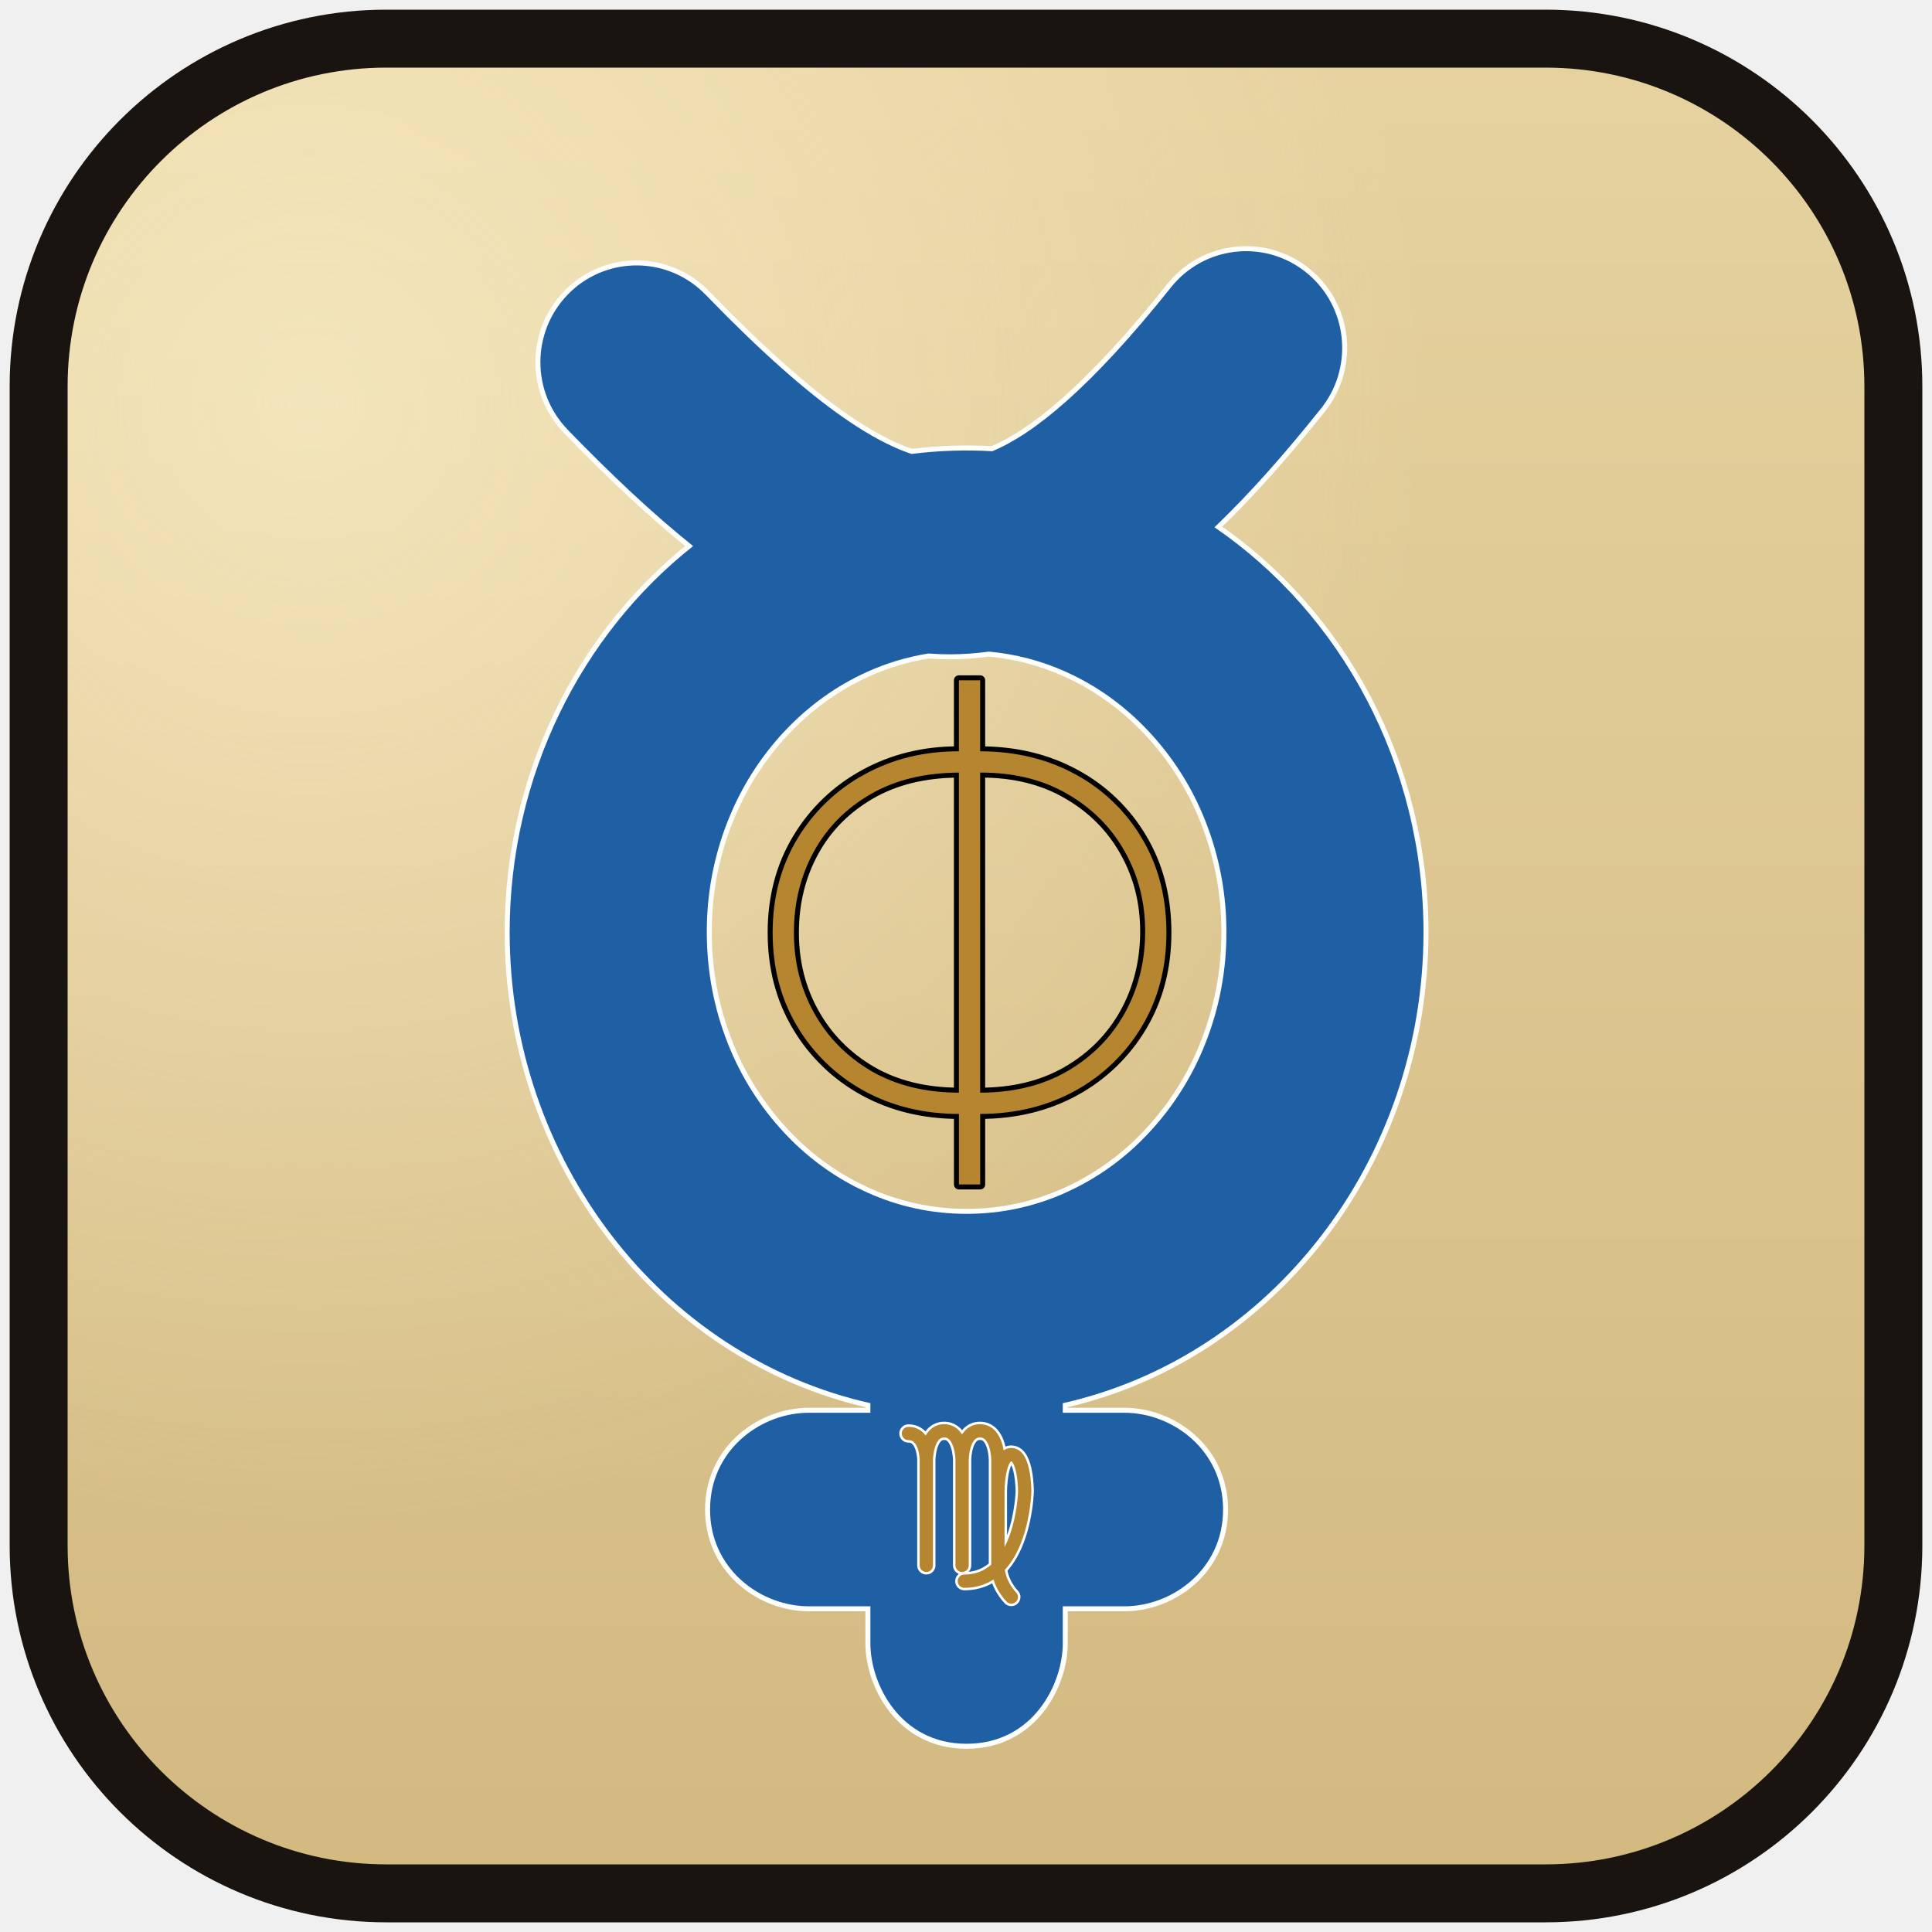
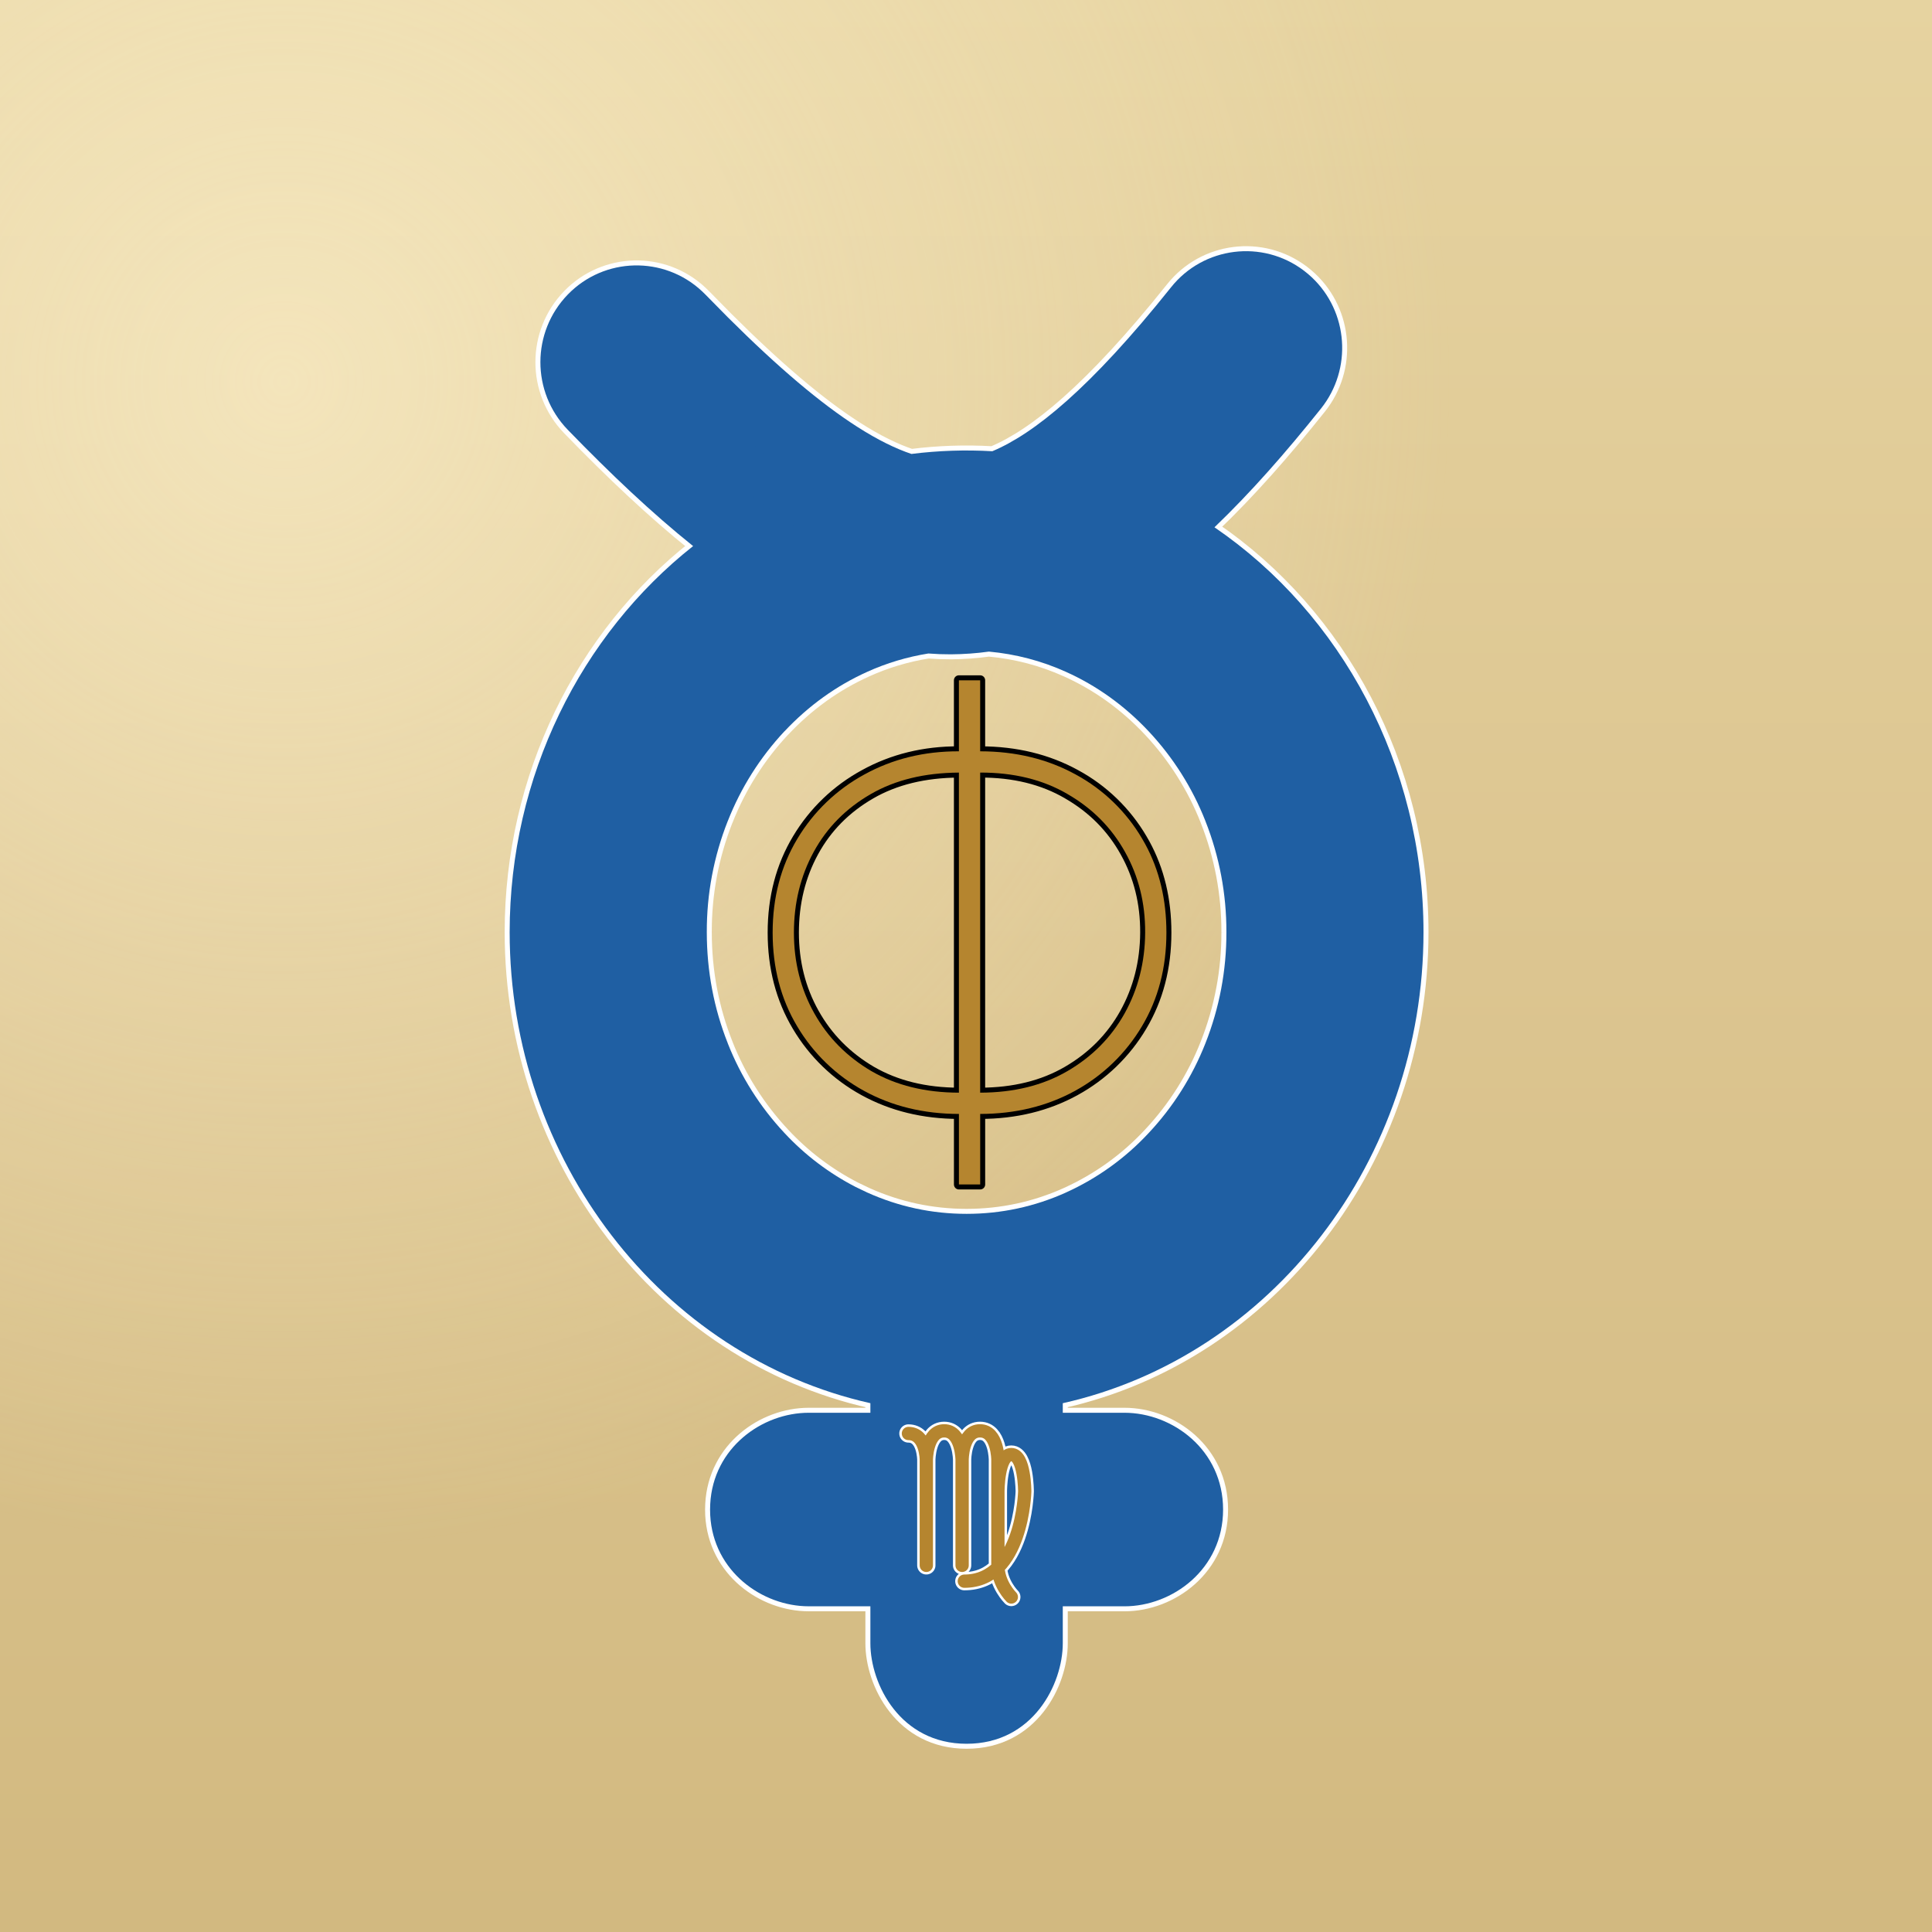
<svg xmlns="http://www.w3.org/2000/svg" viewBox="0 0 100 100" fill="none">
  <defs>
    <linearGradient id="b" x1="0" y1="0" x2="0" y2="1">
      <stop offset="0" stop-color="#e6d3a0" />
      <stop offset=".5" stop-color="#dcc590" />
      <stop offset="1" stop-color="#d2b980" />
    </linearGradient>
    <radialGradient id="l" cx=".15" cy=".2" r=".6">
      <stop offset="0" stop-color="#fff4d2" stop-opacity=".6" />
      <stop offset="1" stop-color="#fff4d2" stop-opacity="0" />
    </radialGradient>
  </defs>
-   <rect x="2" y="2" width="96" height="96" rx="18" fill="url(#b)" />
-   <rect x="2" y="2" width="96" height="96" rx="18" fill="url(#l)" />
-   <rect x="2" y="2" width="96" height="96" rx="18" stroke="#1a1410" stroke-width="3" />
+   <rect x="0" y="0" width="100" height="100" rx="0" fill="url(#b)" />
+   <rect x="0" y="0" width="100" height="100" rx="0" fill="url(#l)" />
  <g transform="translate(6.6 8.7) scale(.86)">
    <g fill="#FFFFFF" stroke="#FFFFFF" stroke-width="0.6" stroke-linejoin="round">
      <path d="M66.137 45.987a18 18 0 0 0-1.264-6.69v-.002a17 17 0 0 0-3.416-5.398c-1.457-1.552-3.126-2.745-4.968-3.574l-.002-.001a14.4 14.4 0 0 0-4.644-1.221q-1.124.156-2.285.164a17 17 0 0 1-1.359-.05 14.5 14.5 0 0 0-3.688 1.107v.001c-1.84.829-3.509 2.021-4.97 3.576l-.002-.002a17 17 0 0 0-3.41 5.401h-.002a18 18 0 0 0-1.262 6.69c0 2.34.428 4.586 1.264 6.69h-.002a17 17 0 0 0 3.416 5.4 15.6 15.6 0 0 0 4.286 3.247l.684.328c1.9.856 3.904 1.287 5.987 1.287s4.089-.43 5.985-1.285l.002-.002a15.5 15.5 0 0 0 4.97-3.575l.002-.002a17 17 0 0 0 3.414-5.396 18 18 0 0 0 1.264-6.693m11.863 0c0 13.707-9.14 25.53-21.71 28.35v.575H60c2.897 0 5.938 2.24 5.938 5.824 0 3.593-3.05 5.825-5.938 5.825h-3.71v2.223c0 2.463-1.795 6.05-5.79 6.05-3.993 0-5.79-3.585-5.79-6.05V86.56H41c-2.791 0-5.748-2.09-5.93-5.49l-.008-.334.009-.33c.18-3.394 3.129-5.494 5.93-5.494h3.709v-.576C32.14 71.514 23 59.694 23 45.987c0-9.393 4.293-17.903 11.041-23.237-2.474-1.981-4.976-4.35-7.546-7.002a5.85 5.85 0 0 1 .01-8.144 5.766 5.766 0 0 1 8.063-.2l.218.212 1.343 1.363c3.057 3.047 5.597 5.187 7.784 6.588 1.261.808 2.338 1.325 3.268 1.638a26.6 26.6 0 0 1 4.868-.163c2.499-1.049 5.88-3.76 10.754-9.864a5.77 5.77 0 0 1 8.002-1.003l.238.191.222.197c2.222 2.08 2.46 5.537.565 7.91-2.108 2.64-4.231 5.06-6.41 7.146C73.046 26.829 78 35.898 78 45.987" />
      <path d="M41 79.495h19c.75 0 1.355.556 1.355 1.242s-.606 1.24-1.355 1.24H41c-.747 0-1.355-.555-1.355-1.24 0-.686.608-1.242 1.355-1.242" />
      <path d="M51.706 67.912v20.871c0 .811-.54 1.467-1.206 1.467s-1.206-.656-1.206-1.467V67.912z" />
      <path d="M50.5 21.58c12.656 0 22.917 10.928 22.917 24.408S63.157 70.394 50.5 70.394 27.583 59.468 27.583 45.988 37.843 21.58 50.501 21.58M36.2 61.214c1.861 1.981 4.021 3.533 6.43 4.618a19 19 0 0 0 7.87 1.691c2.731 0 5.38-.568 7.87-1.69a20.1 20.1 0 0 0 6.43-4.619 21.6 21.6 0 0 0 4.334-6.844 22.6 22.6 0 0 0 1.587-8.382 22.6 22.6 0 0 0-1.588-8.382 21.6 21.6 0 0 0-4.334-6.847c-1.858-1.979-4.02-3.532-6.43-4.616a19 19 0 0 0-7.869-1.69c-2.732 0-5.378.568-7.87 1.69-2.409 1.084-4.569 2.637-6.43 4.616a21.6 21.6 0 0 0-4.332 6.847 22.6 22.6 0 0 0-1.587 8.382c0 2.908.533 5.727 1.587 8.382a21.6 21.6 0 0 0 4.333 6.844" />
      <path d="M66.385 10.037a1.184 1.184 0 0 1 1.698-.17c.514.434.588 1.216.166 1.746-6.79 8.503-12.52 13.035-18.715 13.068-6.147.033-12.248-4.383-19.748-12.122a1.267 1.267 0 0 1 .002-1.755 1.183 1.183 0 0 1 1.706.002c7.532 7.772 12.986 11.42 18.028 11.394 4.993-.027 10.087-3.679 16.863-12.163" />
    </g>
    <g fill="#1F5FA3">
      <path d="M66.137 45.987a18 18 0 0 0-1.264-6.69v-.002a17 17 0 0 0-3.416-5.398c-1.457-1.552-3.126-2.745-4.968-3.574l-.002-.001a14.4 14.4 0 0 0-4.644-1.221q-1.124.156-2.285.164a17 17 0 0 1-1.359-.05 14.5 14.5 0 0 0-3.688 1.107v.001c-1.84.829-3.509 2.021-4.97 3.576l-.002-.002a17 17 0 0 0-3.41 5.401h-.002a18 18 0 0 0-1.262 6.69c0 2.34.428 4.586 1.264 6.69h-.002a17 17 0 0 0 3.416 5.4 15.6 15.6 0 0 0 4.286 3.247l.684.328c1.9.856 3.904 1.287 5.987 1.287s4.089-.43 5.985-1.285l.002-.002a15.5 15.5 0 0 0 4.97-3.575l.002-.002a17 17 0 0 0 3.414-5.396 18 18 0 0 0 1.264-6.693m11.863 0c0 13.707-9.14 25.53-21.71 28.35v.575H60c2.897 0 5.938 2.24 5.938 5.824 0 3.593-3.05 5.825-5.938 5.825h-3.71v2.223c0 2.463-1.795 6.05-5.79 6.05-3.993 0-5.79-3.585-5.79-6.05V86.56H41c-2.791 0-5.748-2.09-5.93-5.49l-.008-.334.009-.33c.18-3.394 3.129-5.494 5.93-5.494h3.709v-.576C32.14 71.514 23 59.694 23 45.987c0-9.393 4.293-17.903 11.041-23.237-2.474-1.981-4.976-4.35-7.546-7.002a5.85 5.85 0 0 1 .01-8.144 5.766 5.766 0 0 1 8.063-.2l.218.212 1.343 1.363c3.057 3.047 5.597 5.187 7.784 6.588 1.261.808 2.338 1.325 3.268 1.638a26.6 26.6 0 0 1 4.868-.163c2.499-1.049 5.88-3.76 10.754-9.864a5.77 5.77 0 0 1 8.002-1.003l.238.191.222.197c2.222 2.08 2.46 5.537.565 7.91-2.108 2.64-4.231 5.06-6.41 7.146C73.046 26.829 78 35.898 78 45.987" />
      <path d="M41 79.495h19c.75 0 1.355.556 1.355 1.242s-.606 1.24-1.355 1.24H41c-.747 0-1.355-.555-1.355-1.24 0-.686.608-1.242 1.355-1.242" />
      <path d="M51.706 67.912v20.871c0 .811-.54 1.467-1.206 1.467s-1.206-.656-1.206-1.467V67.912z" />
      <path d="M50.5 21.58c12.656 0 22.917 10.928 22.917 24.408S63.157 70.394 50.5 70.394 27.583 59.468 27.583 45.988 37.843 21.58 50.501 21.58M36.2 61.214c1.861 1.981 4.021 3.533 6.43 4.618a19 19 0 0 0 7.87 1.691c2.731 0 5.38-.568 7.87-1.69a20.1 20.1 0 0 0 6.43-4.619 21.6 21.6 0 0 0 4.334-6.844 22.6 22.6 0 0 0 1.587-8.382 22.6 22.6 0 0 0-1.588-8.382 21.6 21.6 0 0 0-4.334-6.847c-1.858-1.979-4.02-3.532-6.43-4.616a19 19 0 0 0-7.869-1.69c-2.732 0-5.378.568-7.87 1.69-2.409 1.084-4.569 2.637-6.43 4.616a21.6 21.6 0 0 0-4.332 6.847 22.6 22.6 0 0 0-1.587 8.382c0 2.908.533 5.727 1.587 8.382a21.6 21.6 0 0 0 4.333 6.844" />
      <path d="M66.385 10.037a1.184 1.184 0 0 1 1.698-.17c.514.434.588 1.216.166 1.746-6.79 8.503-12.52 13.035-18.715 13.068-6.147.033-12.248-4.383-19.748-12.122a1.267 1.267 0 0 1 .002-1.755 1.183 1.183 0 0 1 1.706.002c7.532 7.772 12.986 11.42 18.028 11.394 4.993-.027 10.087-3.679 16.863-12.163" />
    </g>
    <path d="M51.318 30.828v4.274q3.214.003 5.75 1.396a10.35 10.35 0 0 1 4.001 3.868l.177.31q1.282 2.35 1.281 5.339c0 2.105-.489 3.986-1.472 5.634a10.57 10.57 0 0 1-4.016 3.881v.001q-2.536 1.392-5.72 1.396v4.245h-1.28v-4.245q-3.186-.004-5.722-1.396a10.56 10.56 0 0 1-4.015-3.882c-.983-1.648-1.474-3.529-1.474-5.634q0-3.174 1.488-5.65a10.57 10.57 0 0 1 4.03-3.867q2.55-1.406 5.692-1.396v-4.274zm-1.28 5.555q-3.099.018-5.304 1.293-2.242 1.294-3.432 3.474-1.193 2.184-1.194 4.865 0 2.665 1.222 4.847 1.22 2.183 3.447 3.491h.001q2.227 1.287 5.26 1.294zm1.28 19.264q3.033-.007 5.245-1.294 2.228-1.293 3.448-3.476 1.221-2.198 1.237-4.863.014-2.665-1.208-4.847v-.001q-1.22-2.196-3.463-3.49v-.001q-2.226-1.302-5.259-1.293z" fill="#000000" stroke="#000000" stroke-width="0.6" stroke-linejoin="round" />
    <path d="M51.318 30.828v4.274q3.214.003 5.75 1.396a10.35 10.35 0 0 1 4.001 3.868l.177.31q1.282 2.35 1.281 5.339c0 2.105-.489 3.986-1.472 5.634a10.57 10.57 0 0 1-4.016 3.881v.001q-2.536 1.392-5.72 1.396v4.245h-1.28v-4.245q-3.186-.004-5.722-1.396a10.56 10.56 0 0 1-4.015-3.882c-.983-1.648-1.474-3.529-1.474-5.634q0-3.174 1.488-5.65a10.57 10.57 0 0 1 4.03-3.867q2.55-1.406 5.692-1.396v-4.274zm-1.28 5.555q-3.099.018-5.304 1.293-2.242 1.294-3.432 3.474-1.193 2.184-1.194 4.865 0 2.665 1.222 4.847 1.22 2.183 3.447 3.491h.001q2.227 1.287 5.26 1.294zm1.28 19.264q3.033-.007 5.245-1.294 2.228-1.293 3.448-3.476 1.221-2.198 1.237-4.863.014-2.665-1.208-4.847v-.001q-1.22-2.196-3.463-3.49v-.001q-2.226-1.302-5.259-1.293z" fill="#B5852F" />
    <path d="M53.192 86s-.807-.794-.807-1.905v-6.349s0-1.746-1.077-1.746-1.077 1.746-1.077 1.746m0 0v6.35m0-6.35S50.22 76 49.154 76s-1.077 1.746-1.077 1.746m0 6.35v-6.35m0 0s0-1.587-1.077-1.587m5.385 3.492s0-2.222.807-2.222c.808 0 .808 2.222.808 2.222s-.135 5.397-3.635 5.397" stroke="#FFFFFF" stroke-width="1.1" stroke-linecap="round" stroke-linejoin="round" />
    <path d="M53.192 86s-.807-.794-.807-1.905v-6.349s0-1.746-1.077-1.746-1.077 1.746-1.077 1.746m0 0v6.35m0-6.35S50.22 76 49.154 76s-1.077 1.746-1.077 1.746m0 6.35v-6.35m0 0s0-1.587-1.077-1.587m5.385 3.492s0-2.222.807-2.222c.808 0 .808 2.222.808 2.222s-.135 5.397-3.635 5.397" stroke="#B5852F" stroke-width="0.8" stroke-linecap="round" stroke-linejoin="round" />
  </g>
</svg>
